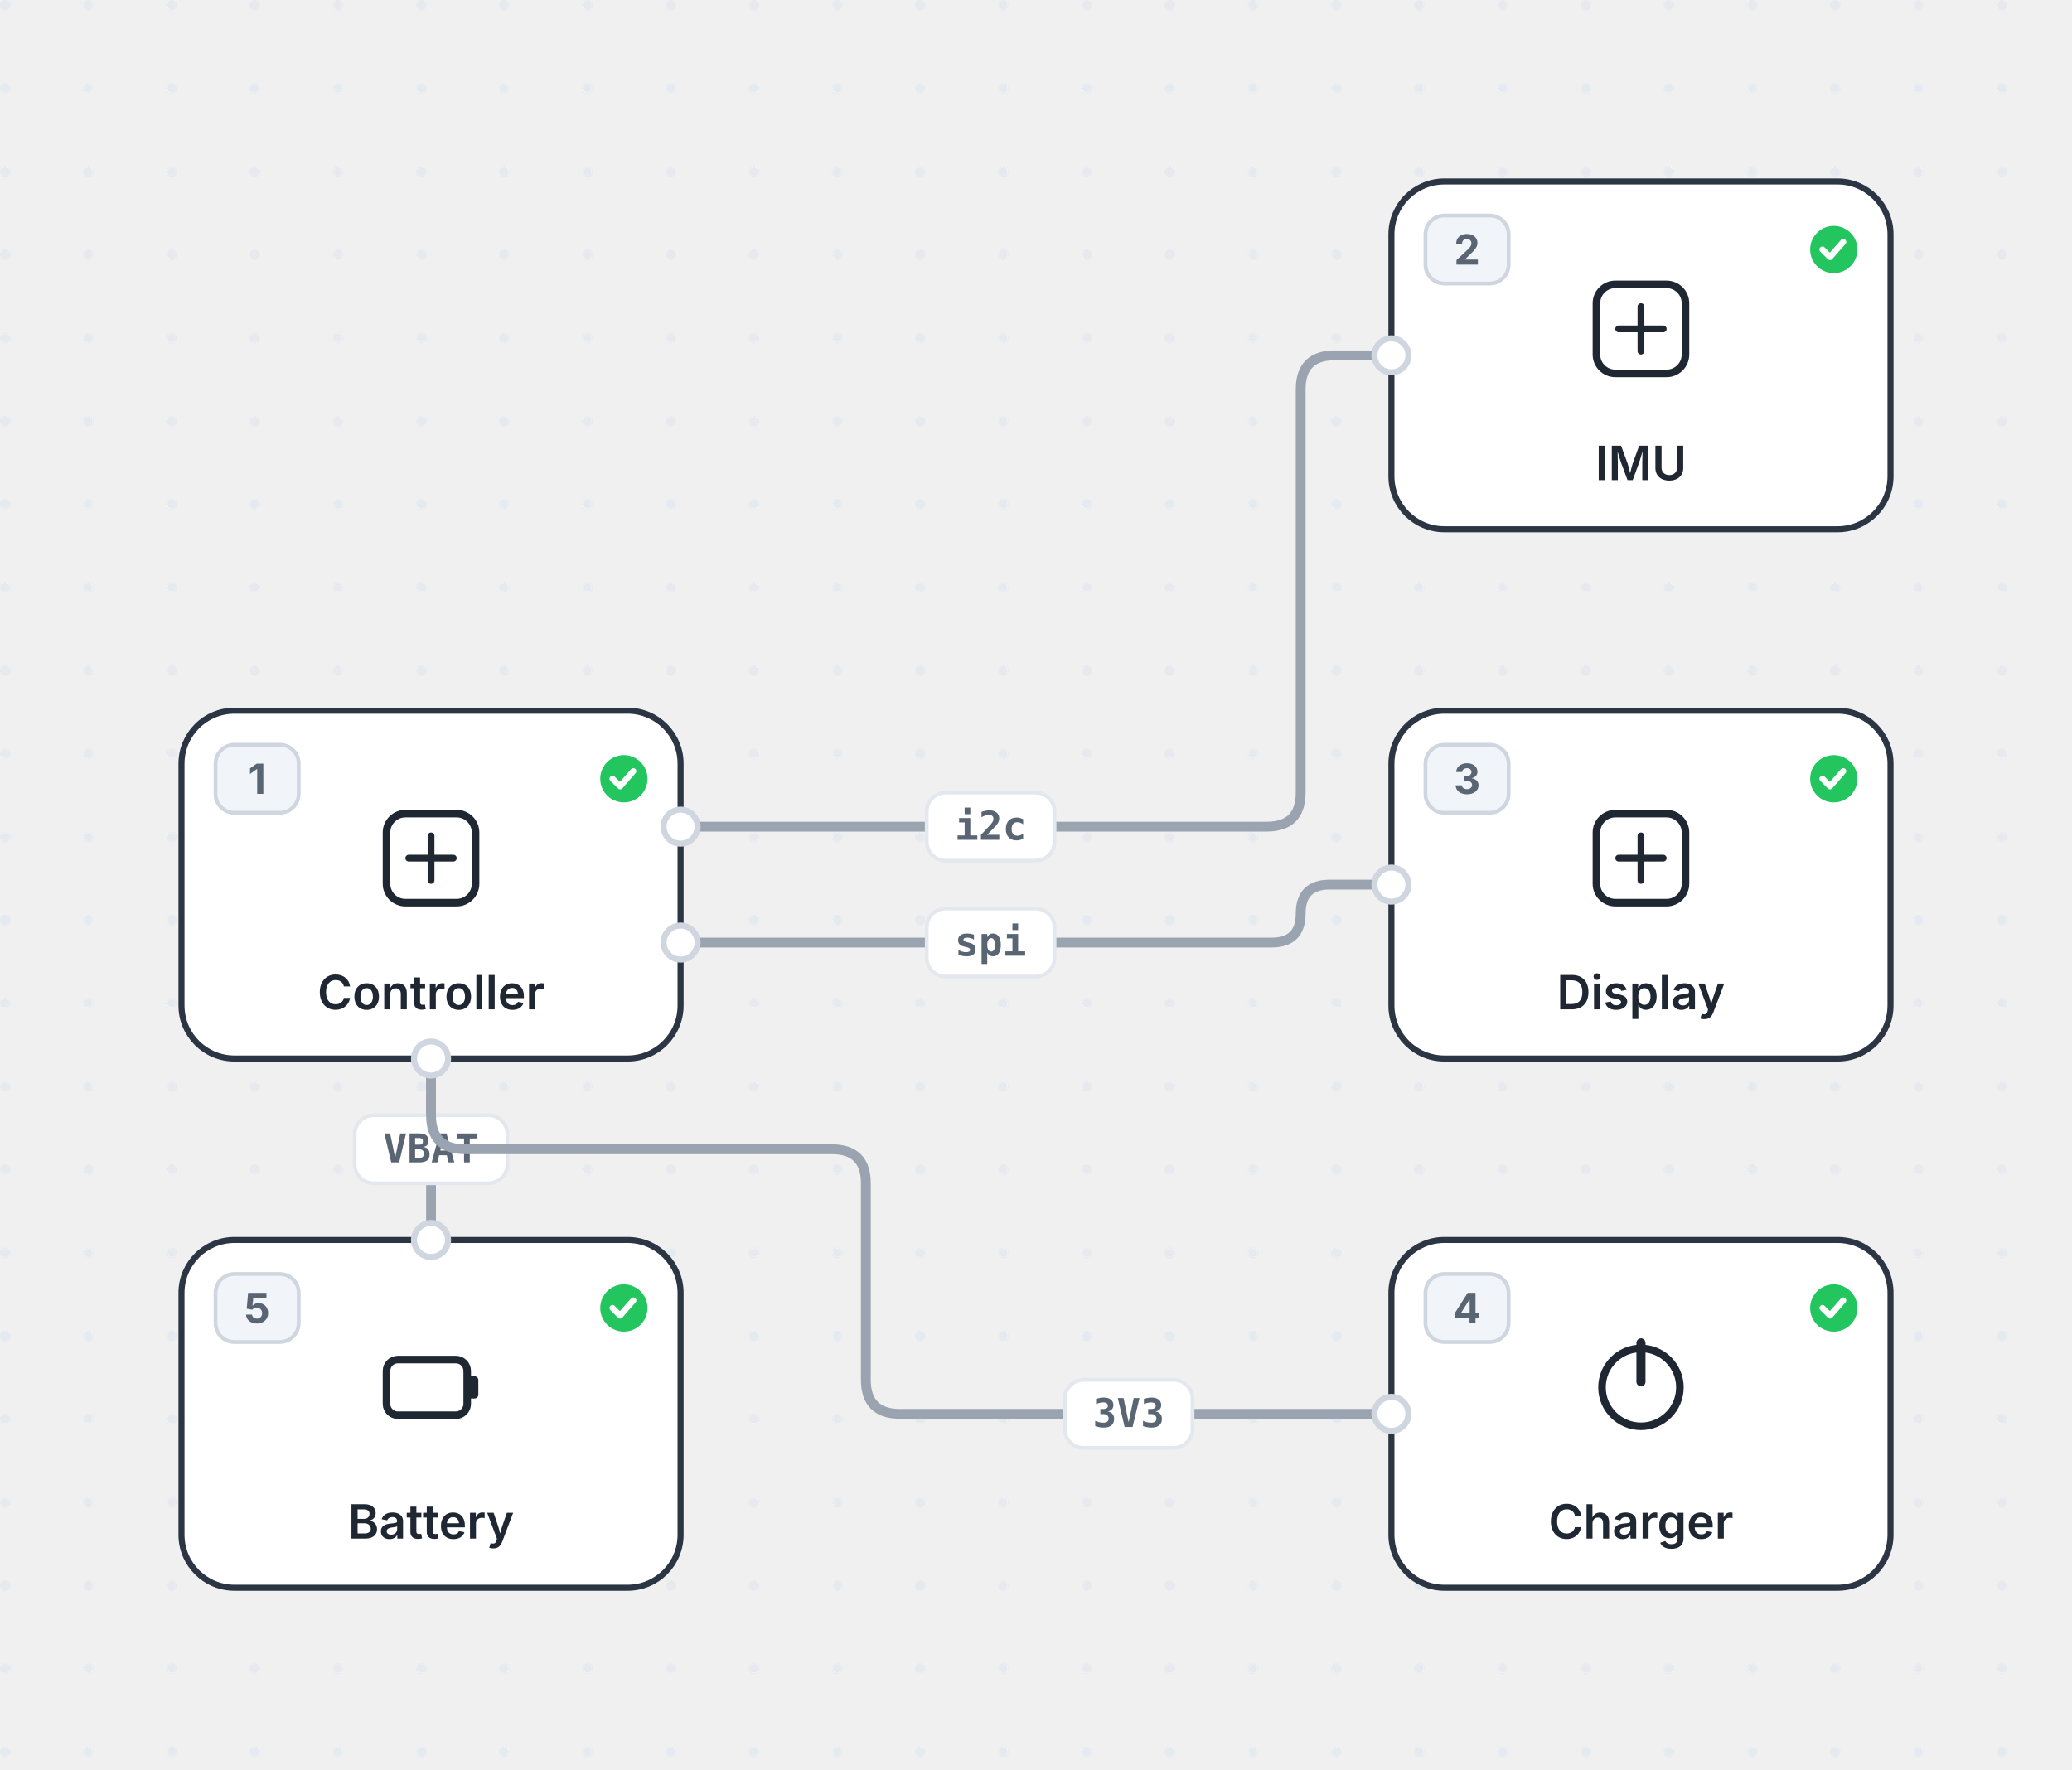
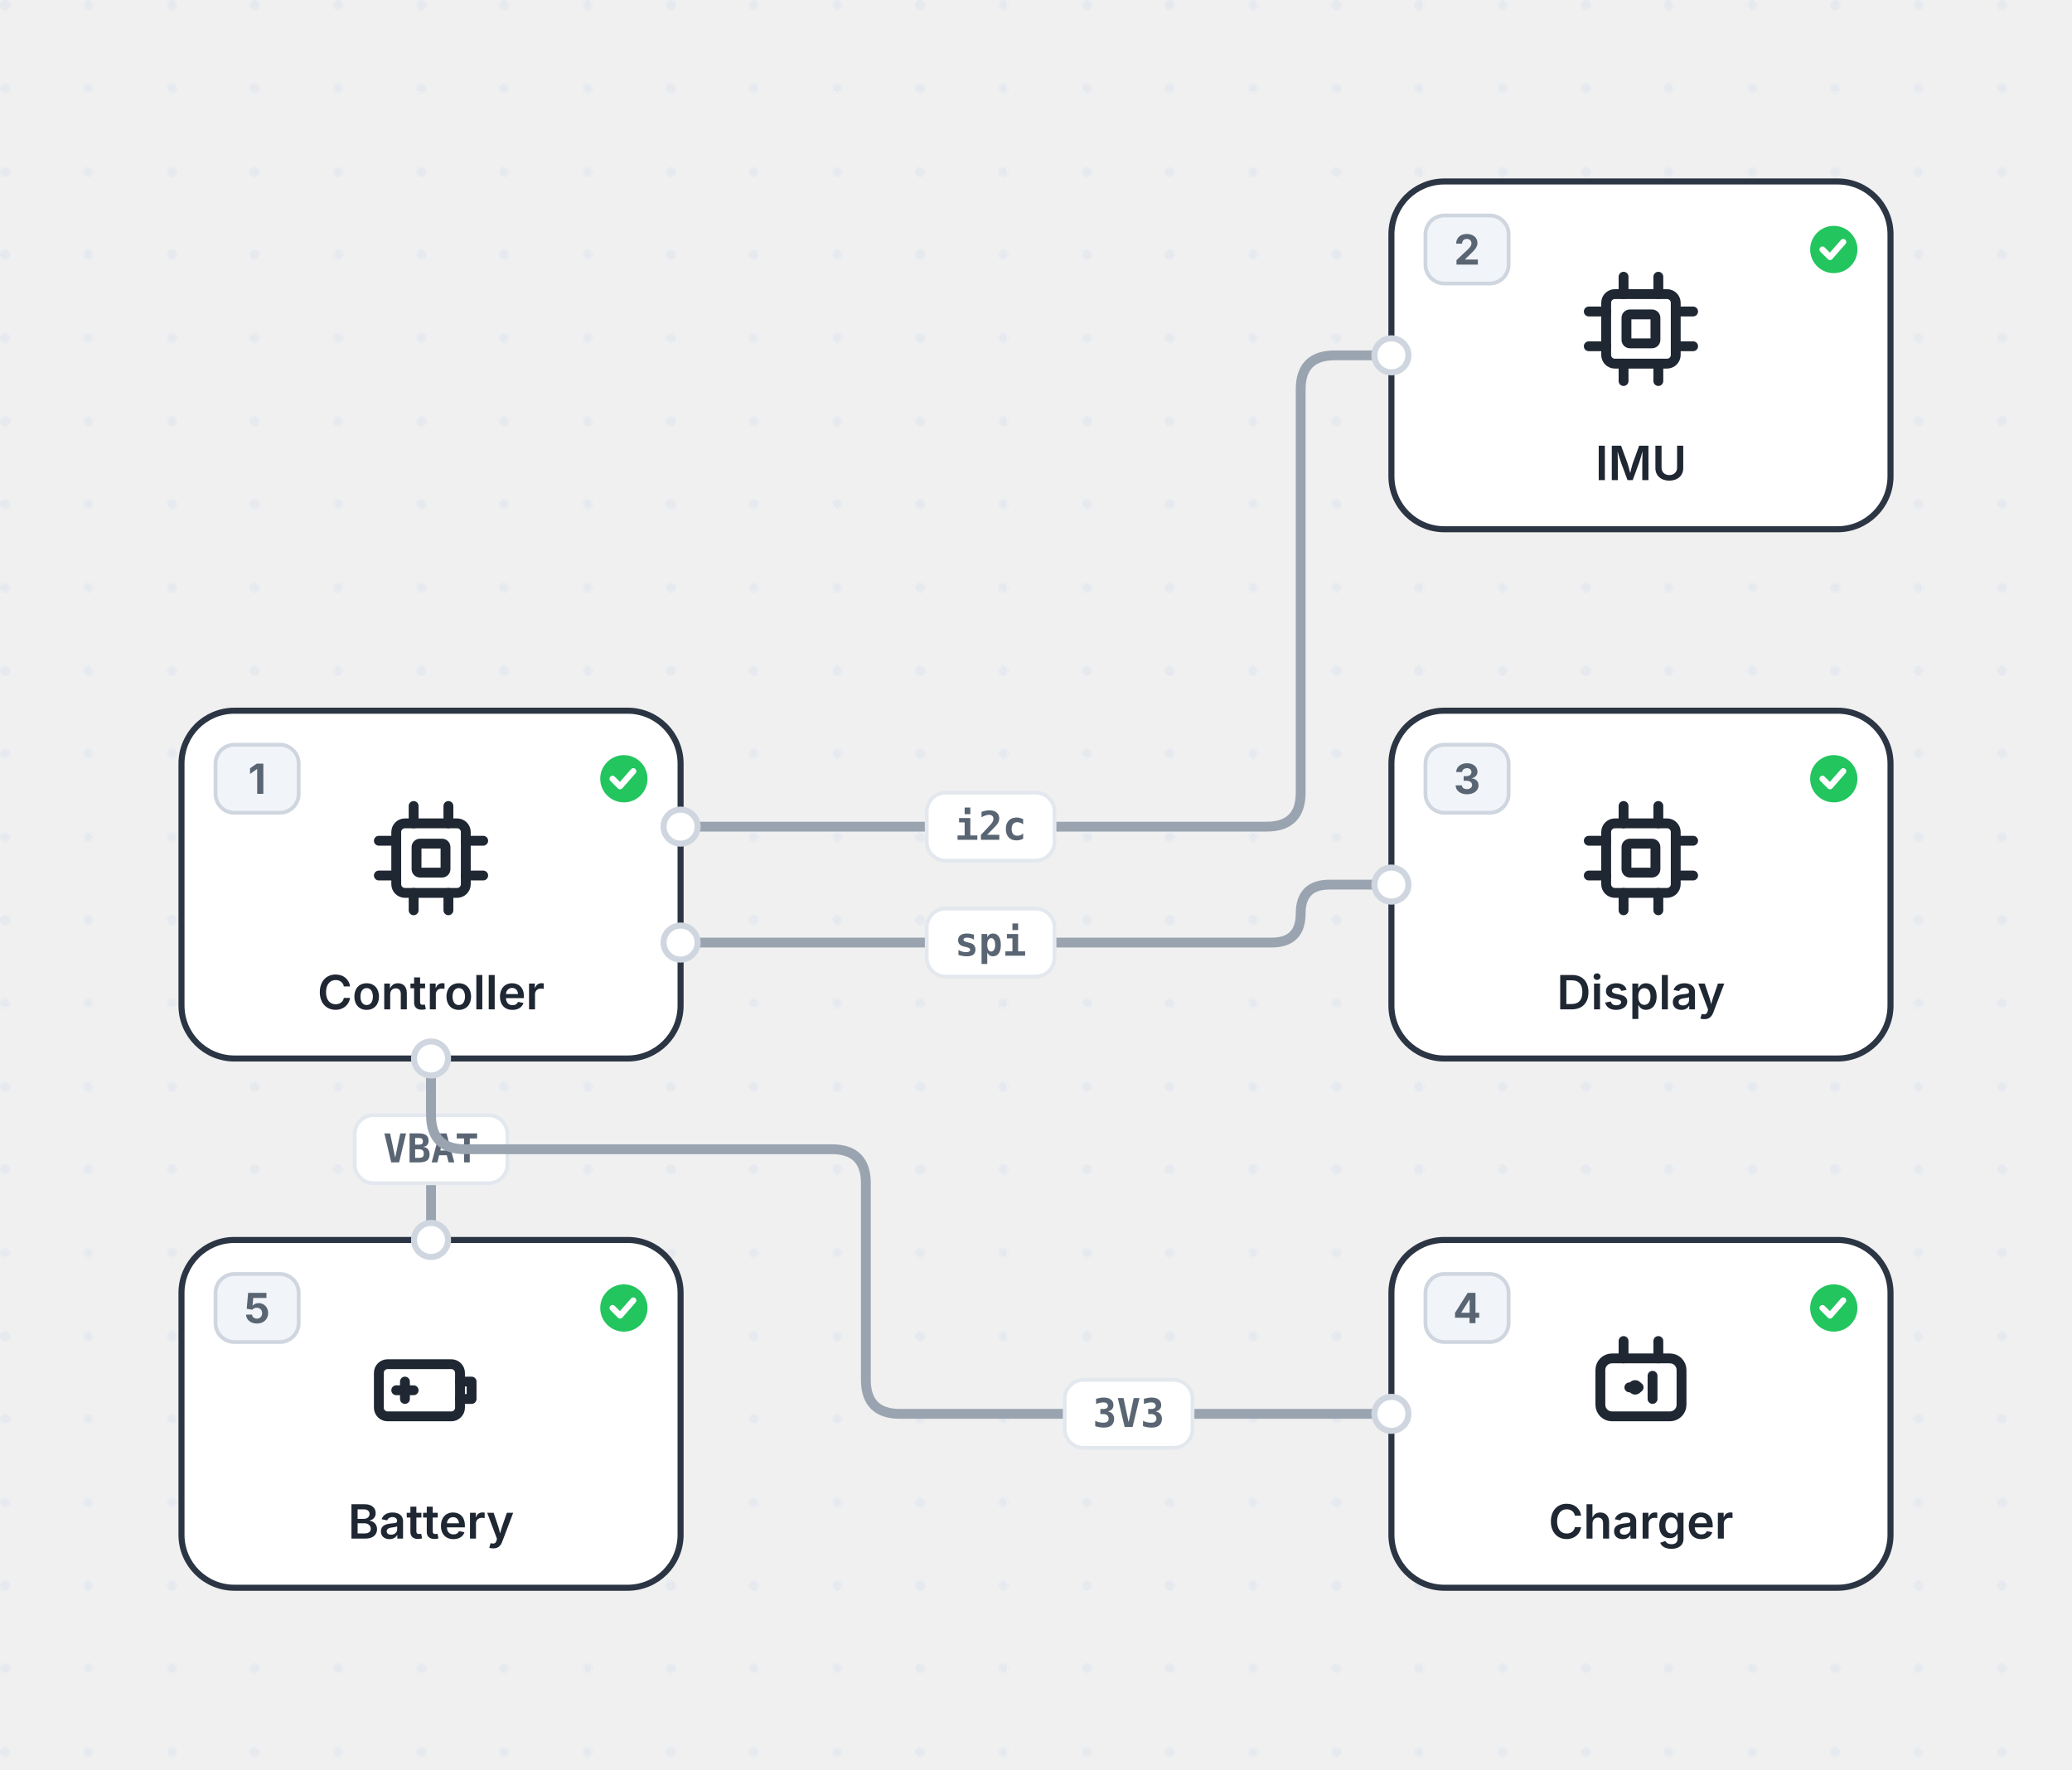
<svg xmlns="http://www.w3.org/2000/svg" width="548" height="468" viewBox="0 0 548 468">
  <defs>
    <pattern id="dots" width="22" height="22" patternUnits="userSpaceOnUse">
      <circle cx="1.4" cy="1.4" r="1.4" fill="#e6eaef" />
    </pattern>
  </defs>
  <rect class="grid-bg" x="0" y="0" width="548" height="468" fill="url(#dots)" />
  <g transform="translate(4,14)">
    <g data-system-connection-id="i2c_trace">
      <path class="wire" d="M 176 204.667 L 331 204.667 Q 340 204.667 340 195.667 L 340 89 Q 340 80 349 80 L 364 80" fill="none" stroke="#9aa4b0" stroke-width="2.6" stroke-linejoin="round" stroke-linecap="round" />
      <rect class="wlabel-bg" x="241.1" y="195.667" width="33.8" height="18" rx="5" fill="#fff" stroke="#e3e8ee" stroke-width="1" />
      <text class="wlabel-t" x="258" y="205.167" font-family="JetBrains Mono, monospace" font-size="10.5" font-weight="600" fill="#5a6573" text-anchor="middle" dominant-baseline="middle">i2c</text>
    </g>
    <g data-system-connection-id="spi_trace">
      <path class="wire" d="M 176 235.333 L 332.333 235.333 Q 340 235.333 340 227.667 L 340 227.667 Q 340 220 347.667 220 L 364 220" fill="none" stroke="#9aa4b0" stroke-width="2.6" stroke-linejoin="round" stroke-linecap="round" />
      <rect class="wlabel-bg" x="241.1" y="226.333" width="33.8" height="18" rx="5" fill="#fff" stroke="#e3e8ee" stroke-width="1" />
      <text class="wlabel-t" x="258" y="235.833" font-family="JetBrains Mono, monospace" font-size="10.5" font-weight="600" fill="#5a6573" text-anchor="middle" dominant-baseline="middle">spi</text>
    </g>
    <g data-system-connection-id="battery_trace">
      <path class="wire" d="M 110 314 L 110 266" fill="none" stroke="#9aa4b0" stroke-width="2.6" stroke-linejoin="round" stroke-linecap="round" />
      <rect class="wlabel-bg" x="89.8" y="281" width="40.4" height="18" rx="5" fill="#fff" stroke="#e3e8ee" stroke-width="1" />
      <text class="wlabel-t" x="110" y="290.5" font-family="JetBrains Mono, monospace" font-size="10.5" font-weight="600" fill="#5a6573" text-anchor="middle" dominant-baseline="middle">VBAT</text>
    </g>
    <g data-system-connection-id="supply_trace">
      <path class="wire" d="M 364 360 L 234 360 Q 225 360 225 351 L 225 299 Q 225 290 216 290 L 119 290 Q 110 290 110 281 L 110 266" fill="none" stroke="#9aa4b0" stroke-width="2.6" stroke-linejoin="round" stroke-linecap="round" />
      <rect class="wlabel-bg" x="277.6" y="351" width="33.8" height="18" rx="5" fill="#fff" stroke="#e3e8ee" stroke-width="1" />
      <text class="wlabel-t" x="294.5" y="360.5" font-family="JetBrains Mono, monospace" font-size="10.5" font-weight="600" fill="#5a6573" text-anchor="middle" dominant-baseline="middle">3V3</text>
    </g>
    <g class="block" data-system-block-id="controller" transform="translate(44,174)">
      <rect class="block-rect" width="132" height="92" rx="14" fill="#fff" stroke="#2b3543" stroke-width="1.6" />
      <rect class="numbadge" x="9" y="9" width="22" height="18" rx="5" fill="#f1f4f8" stroke="#cfd6df" stroke-width="1" />
      <text class="numbadge-t" x="20" y="22" font-family="Inter, sans-serif" font-size="11" font-weight="700" fill="#5a6573" text-anchor="middle">1</text>
      <circle class="status-dot" cx="117" cy="18" r="7" fill="#22c55e" stroke="#fff" stroke-width="1.5" />
      <path d="M 114 18 l 2 2 l 3.5 -4" stroke="#fff" stroke-width="1.6" fill="none" stroke-linecap="round" stroke-linejoin="round" />
-       <rect x="54.224" y="27.224" width="23.552" height="23.552" rx="5" fill="none" stroke="#1f2733" stroke-width="2" />
-       <path d="M 60.112 39 h 11.776 M 66 33.112 v 11.776" stroke="#1f2733" stroke-width="1.8" stroke-linecap="round" />
+       <g transform="translate(47.6,20.6) scale(1.533)" fill="none" stroke="#1f2733" stroke-width="1.7" stroke-linecap="round" stroke-linejoin="round">
+         <rect x="6" y="6" width="12" height="12" rx="1.5" />
+         <rect x="9.5" y="9.5" width="5" height="5" rx=".6" />
+         <path d="M9 6V3M15 6V3M9 21v-3M15 21v-3M6 9H3M6 15H3M21 9h-3M21 15h-3" />
+       </g>
      <text class="block-label" x="66" y="79" font-family="Inter, sans-serif" font-size="12.5" font-weight="600" fill="#1f2733" text-anchor="middle">Controller</text>
      <circle class="port" data-system-port-id="controller_i2c" cx="132" cy="30.667" r="4.5" fill="#fff" stroke="#cfd6df" stroke-width="1.6" />
      <circle class="port" data-system-port-id="controller_spi" cx="132" cy="61.333" r="4.5" fill="#fff" stroke="#cfd6df" stroke-width="1.6" />
      <circle class="port" data-system-port-id="controller_pwr" cx="66" cy="92" r="4.5" fill="#fff" stroke="#cfd6df" stroke-width="1.6" />
    </g>
    <g class="block" data-system-block-id="imu" transform="translate(364,34)">
      <rect class="block-rect" width="132" height="92" rx="14" fill="#fff" stroke="#2b3543" stroke-width="1.6" />
      <rect class="numbadge" x="9" y="9" width="22" height="18" rx="5" fill="#f1f4f8" stroke="#cfd6df" stroke-width="1" />
      <text class="numbadge-t" x="20" y="22" font-family="Inter, sans-serif" font-size="11" font-weight="700" fill="#5a6573" text-anchor="middle">2</text>
      <circle class="status-dot" cx="117" cy="18" r="7" fill="#22c55e" stroke="#fff" stroke-width="1.5" />
      <path d="M 114 18 l 2 2 l 3.5 -4" stroke="#fff" stroke-width="1.6" fill="none" stroke-linecap="round" stroke-linejoin="round" />
-       <rect x="54.224" y="27.224" width="23.552" height="23.552" rx="5" fill="none" stroke="#1f2733" stroke-width="2" />
-       <path d="M 60.112 39 h 11.776 M 66 33.112 v 11.776" stroke="#1f2733" stroke-width="1.8" stroke-linecap="round" />
+       <g transform="translate(47.6,20.6) scale(1.533)" fill="none" stroke="#1f2733" stroke-width="1.7" stroke-linecap="round" stroke-linejoin="round">
+         <rect x="6" y="6" width="12" height="12" rx="1.5" />
+         <rect x="9.5" y="9.5" width="5" height="5" rx=".6" />
+         <path d="M9 6V3M15 6V3M9 21v-3M15 21v-3M6 9H3M6 15H3M21 9h-3M21 15h-3" />
+       </g>
      <text class="block-label" x="66" y="79" font-family="Inter, sans-serif" font-size="12.5" font-weight="600" fill="#1f2733" text-anchor="middle">IMU</text>
      <circle class="port" data-system-port-id="imu_i2c" cx="0" cy="46" r="4.5" fill="#fff" stroke="#cfd6df" stroke-width="1.6" />
    </g>
    <g class="block" data-system-block-id="display" transform="translate(364,174)">
      <rect class="block-rect" width="132" height="92" rx="14" fill="#fff" stroke="#2b3543" stroke-width="1.6" />
      <rect class="numbadge" x="9" y="9" width="22" height="18" rx="5" fill="#f1f4f8" stroke="#cfd6df" stroke-width="1" />
      <text class="numbadge-t" x="20" y="22" font-family="Inter, sans-serif" font-size="11" font-weight="700" fill="#5a6573" text-anchor="middle">3</text>
      <circle class="status-dot" cx="117" cy="18" r="7" fill="#22c55e" stroke="#fff" stroke-width="1.5" />
      <path d="M 114 18 l 2 2 l 3.5 -4" stroke="#fff" stroke-width="1.6" fill="none" stroke-linecap="round" stroke-linejoin="round" />
-       <rect x="54.224" y="27.224" width="23.552" height="23.552" rx="5" fill="none" stroke="#1f2733" stroke-width="2" />
-       <path d="M 60.112 39 h 11.776 M 66 33.112 v 11.776" stroke="#1f2733" stroke-width="1.8" stroke-linecap="round" />
+       <g transform="translate(47.6,20.6) scale(1.533)" fill="none" stroke="#1f2733" stroke-width="1.7" stroke-linecap="round" stroke-linejoin="round">
+         <rect x="6" y="6" width="12" height="12" rx="1.5" />
+         <rect x="9.5" y="9.5" width="5" height="5" rx=".6" />
+         <path d="M9 6V3M15 6V3M9 21v-3M15 21v-3M6 9H3M6 15H3M21 9h-3M21 15h-3" />
+       </g>
      <text class="block-label" x="66" y="79" font-family="Inter, sans-serif" font-size="12.5" font-weight="600" fill="#1f2733" text-anchor="middle">Display</text>
      <circle class="port" data-system-port-id="display_spi" cx="0" cy="46" r="4.5" fill="#fff" stroke="#cfd6df" stroke-width="1.6" />
    </g>
    <g class="block" data-system-block-id="charger" transform="translate(364,314)">
      <rect class="block-rect" width="132" height="92" rx="14" fill="#fff" stroke="#2b3543" stroke-width="1.6" />
      <rect class="numbadge" x="9" y="9" width="22" height="18" rx="5" fill="#f1f4f8" stroke="#cfd6df" stroke-width="1" />
      <text class="numbadge-t" x="20" y="22" font-family="Inter, sans-serif" font-size="11" font-weight="700" fill="#5a6573" text-anchor="middle">4</text>
      <circle class="status-dot" cx="117" cy="18" r="7" fill="#22c55e" stroke="#fff" stroke-width="1.5" />
      <path d="M 114 18 l 2 2 l 3.5 -4" stroke="#fff" stroke-width="1.6" fill="none" stroke-linecap="round" stroke-linejoin="round" />
-       <circle cx="66" cy="39" r="10.304" fill="none" stroke="#1f2733" stroke-width="2" />
-       <path d="M 66 27.224 v 10.304" stroke="#1f2733" stroke-width="2.4" stroke-linecap="round" />
+       <g transform="translate(47.6,20.6) scale(1.533)" fill="none" stroke="#1f2733" stroke-width="1.7" stroke-linecap="round" stroke-linejoin="round">
+         <rect x="5" y="7" width="14" height="10" rx="2" />
+         <path d="M9 7V4M15 7V4M10 12l1.6 0M14 10v4" />
+         <circle cx="11" cy="12" r=".4" />
+       </g>
      <text class="block-label" x="66" y="79" font-family="Inter, sans-serif" font-size="12.5" font-weight="600" fill="#1f2733" text-anchor="middle">Charger</text>
      <circle class="port" data-system-port-id="charger_out" cx="0" cy="46" r="4.5" fill="#fff" stroke="#cfd6df" stroke-width="1.6" />
    </g>
    <g class="block" data-system-block-id="battery" transform="translate(44,314)">
      <rect class="block-rect" width="132" height="92" rx="14" fill="#fff" stroke="#2b3543" stroke-width="1.6" />
      <rect class="numbadge" x="9" y="9" width="22" height="18" rx="5" fill="#f1f4f8" stroke="#cfd6df" stroke-width="1" />
      <text class="numbadge-t" x="20" y="22" font-family="Inter, sans-serif" font-size="11" font-weight="700" fill="#5a6573" text-anchor="middle">5</text>
      <circle class="status-dot" cx="117" cy="18" r="7" fill="#22c55e" stroke="#fff" stroke-width="1.5" />
      <path d="M 114 18 l 2 2 l 3.5 -4" stroke="#fff" stroke-width="1.6" fill="none" stroke-linecap="round" stroke-linejoin="round" />
-       <rect x="54.224" y="31.64" width="21.344" height="14.72" rx="3" fill="none" stroke="#1f2733" stroke-width="2" />
-       <rect x="75.568" y="36.056" width="2.944" height="5.888" rx="1" fill="#1f2733" />
+       <g transform="translate(47.6,20.6) scale(1.533)" fill="none" stroke="#1f2733" stroke-width="1.7" stroke-linecap="round" stroke-linejoin="round">
+         <rect x="3" y="8" width="14" height="9" rx="1.5" />
+         <path d="M17 11h2v3h-2M6 12.5h3M7.5 11v3" />
+       </g>
      <text class="block-label" x="66" y="79" font-family="Inter, sans-serif" font-size="12.5" font-weight="600" fill="#1f2733" text-anchor="middle">Battery</text>
      <circle class="port" data-system-port-id="battery_out" cx="66" cy="0" r="4.5" fill="#fff" stroke="#cfd6df" stroke-width="1.6" />
    </g>
  </g>
</svg>
